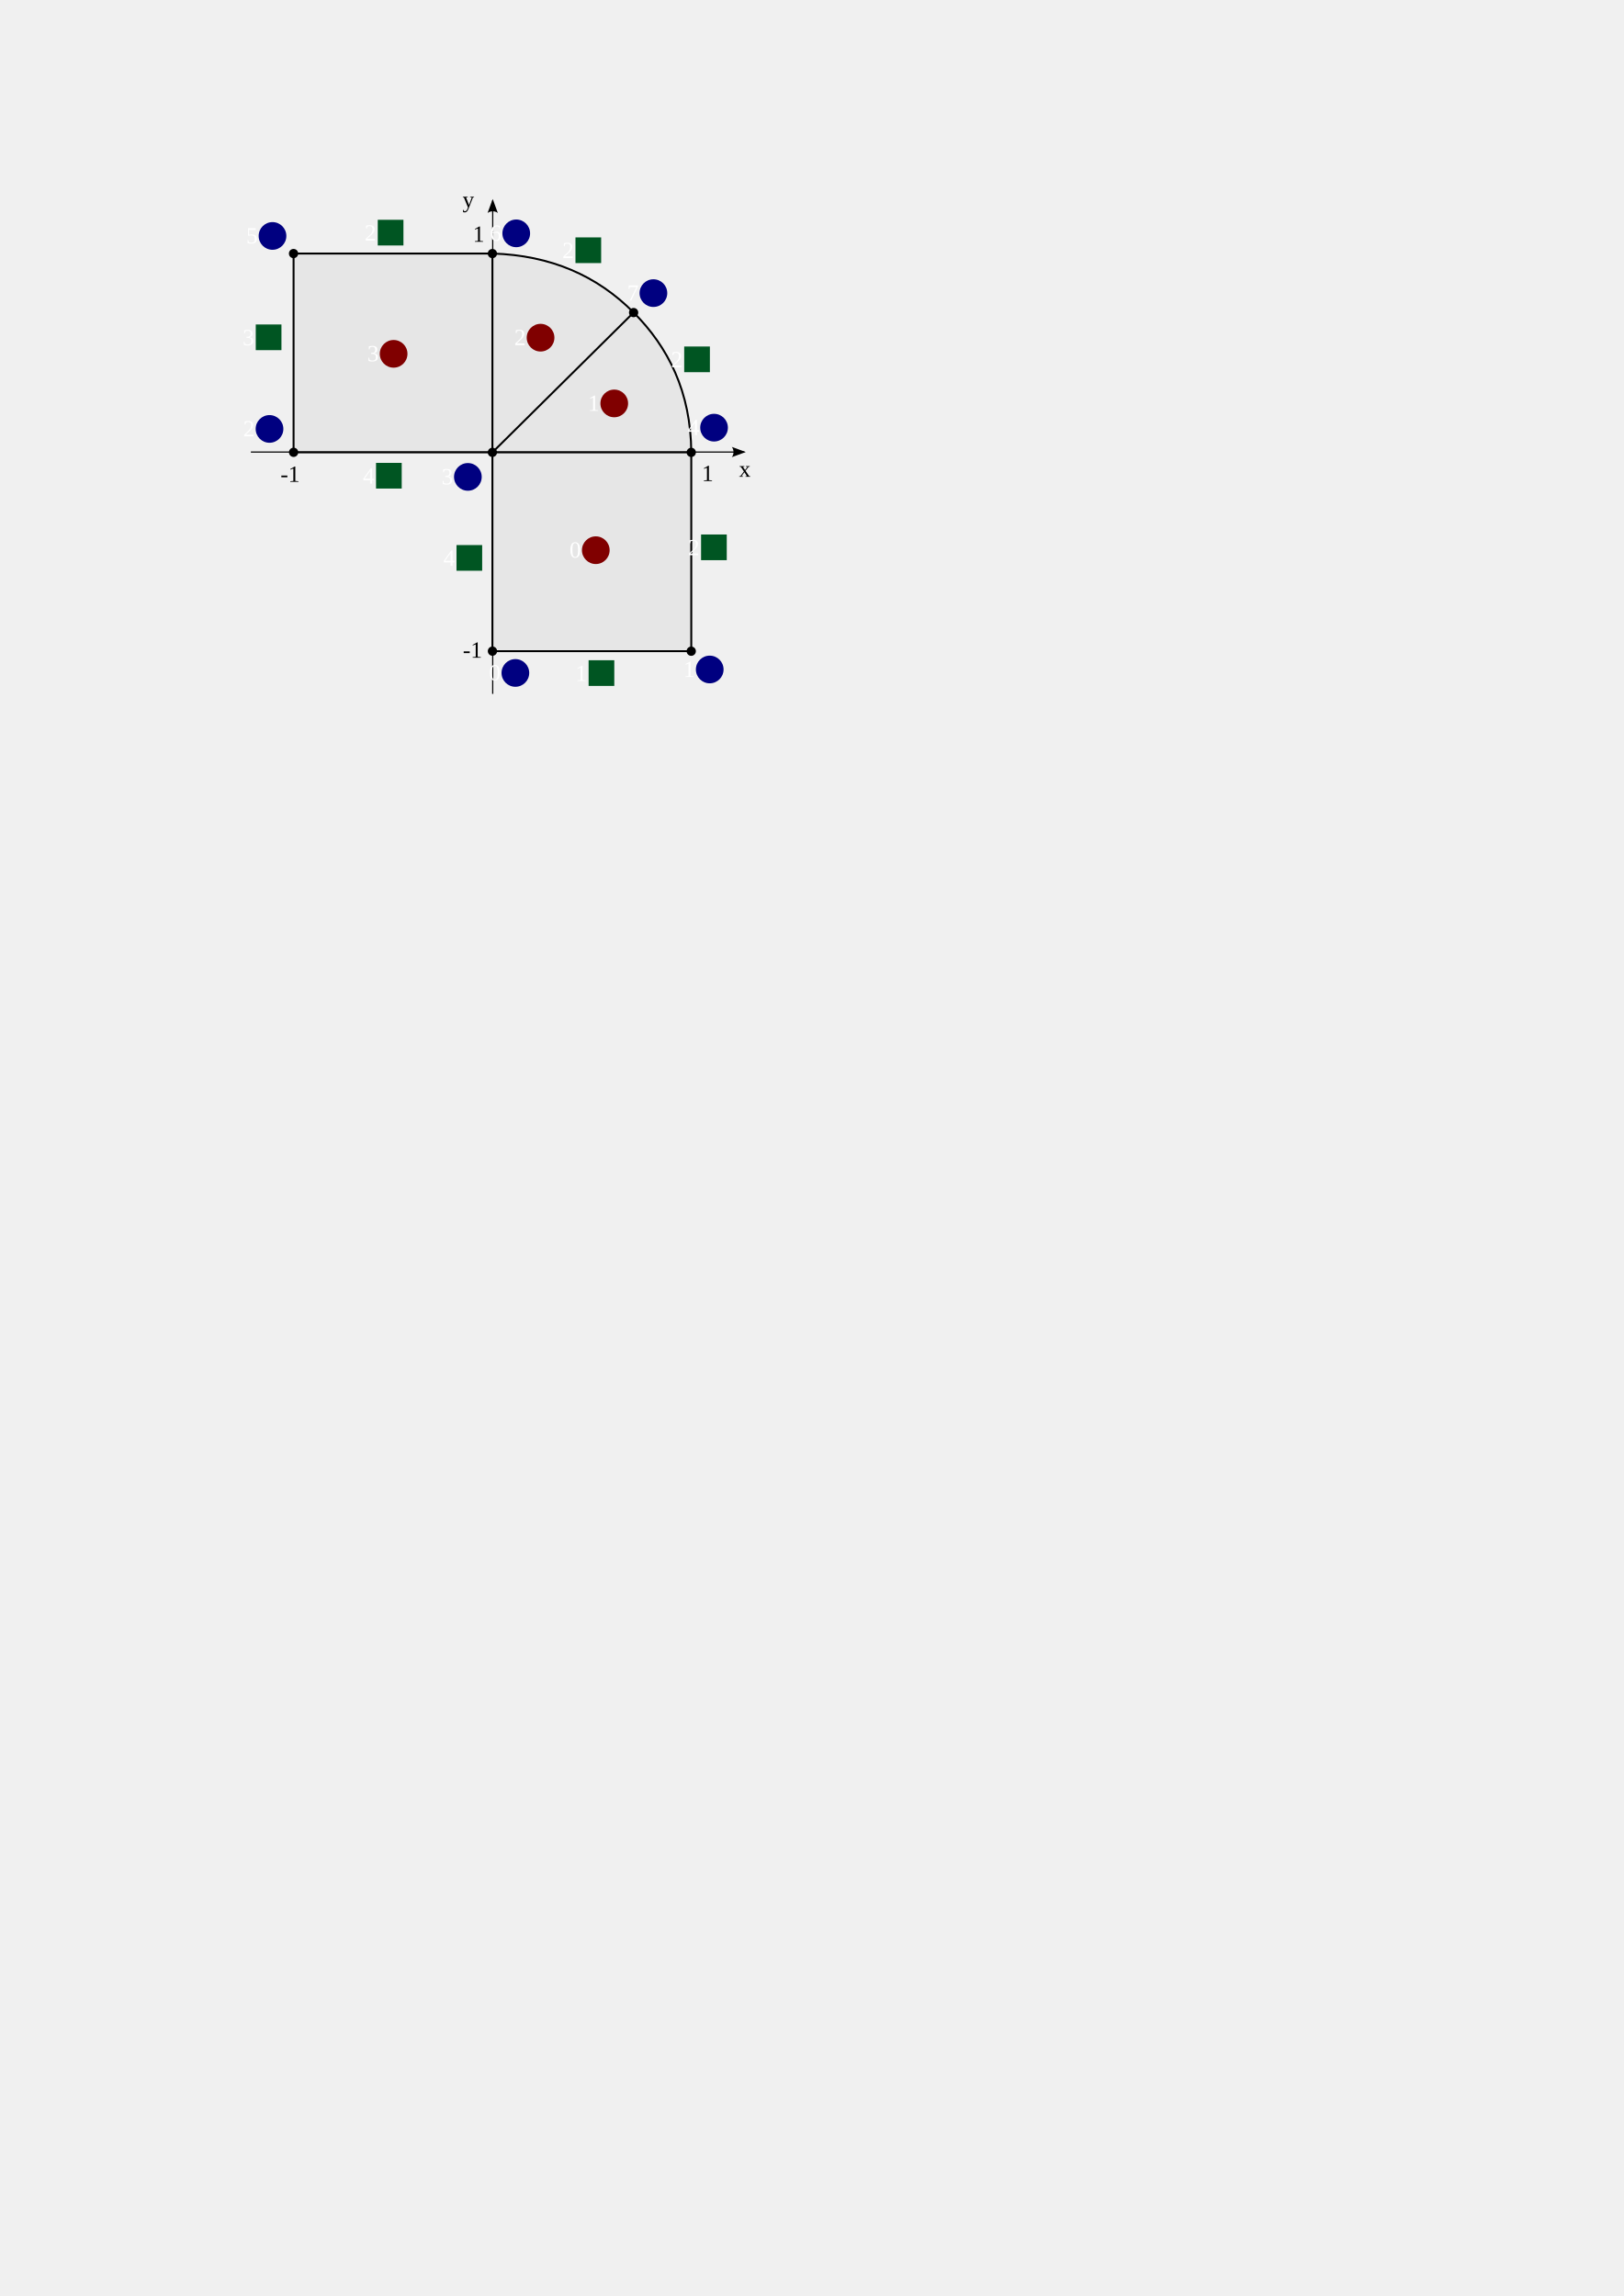
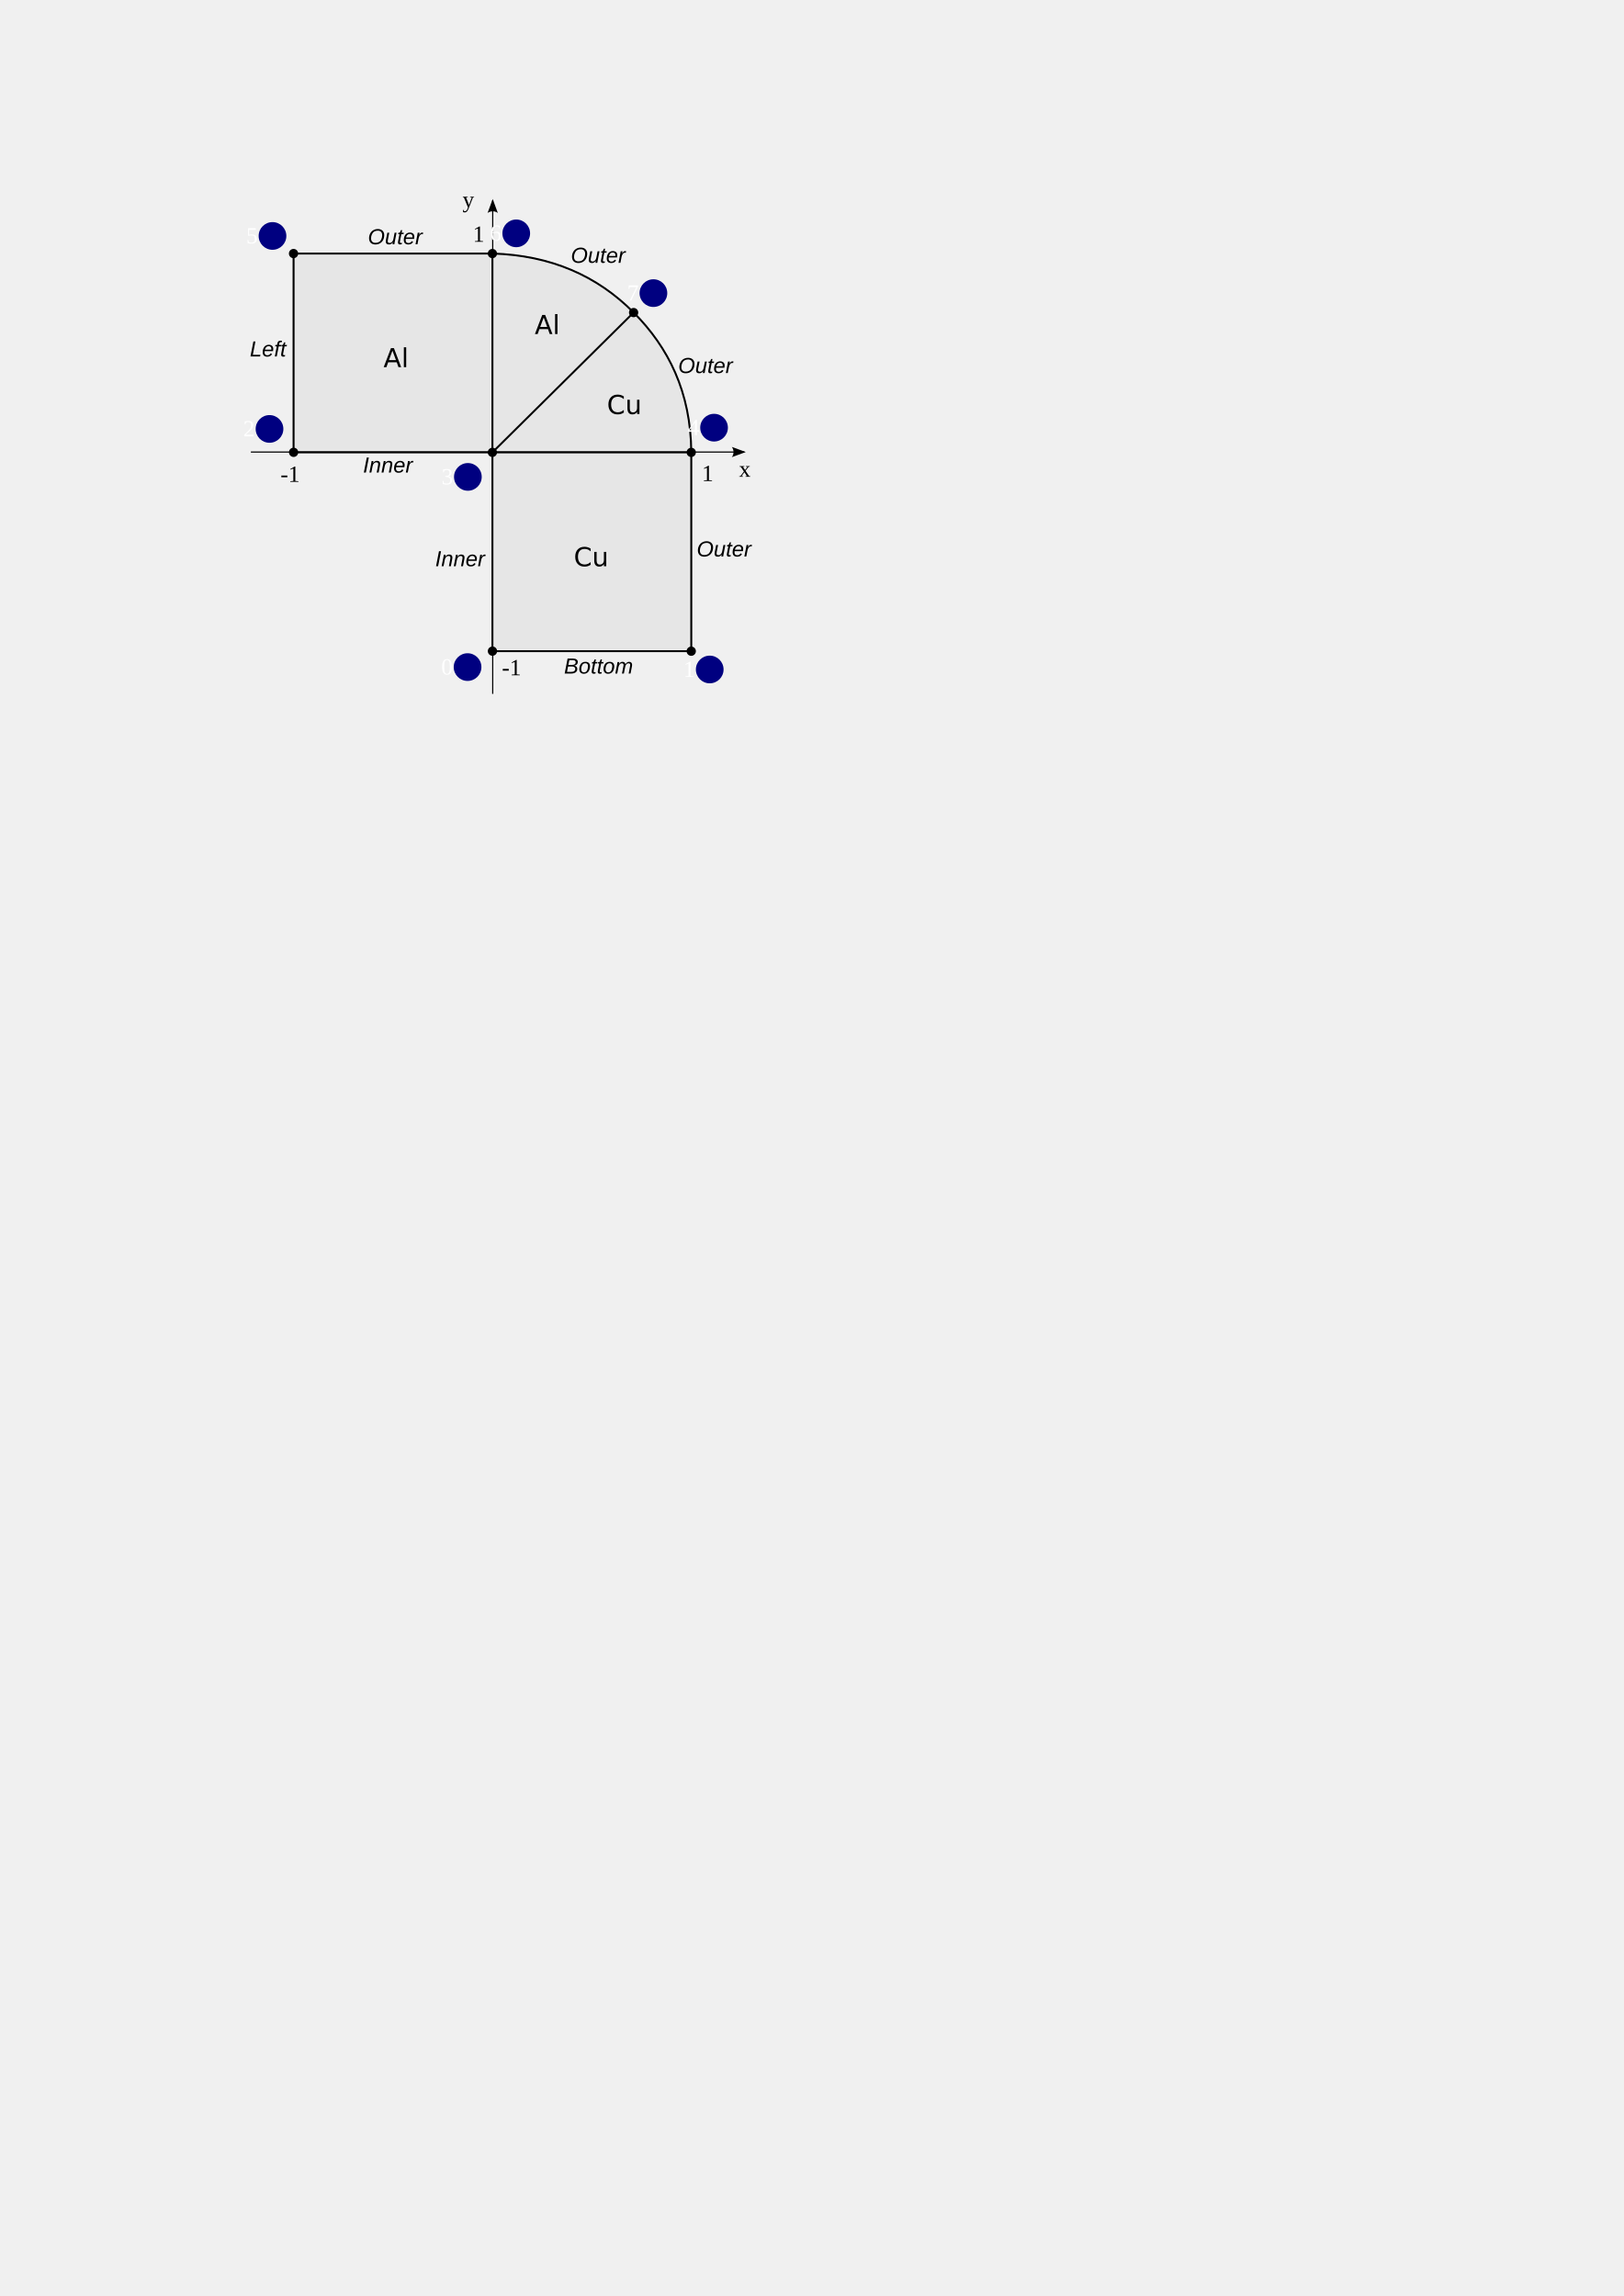
- <svg xmlns="http://www.w3.org/2000/svg" width="744.094" height="1052.362" id="svg2">
+ <svg xmlns="http://www.w3.org/2000/svg" width="744.094" height="1052.362" id="svg2" version="1.1">
  <defs id="defs4">
    <marker orient="auto" refY="0.0" refX="0.0" id="Arrow2Lend" style="overflow:visible;">
      <path id="path3298" style="font-size:12.0;fill-rule:evenodd;stroke-width:0.625;stroke-linejoin:round;" d="M 8.719,4.034 L -2.207,0.016 L 8.719,-4.002 C 6.973,-1.63 6.983,1.616 8.719,4.034 z " transform="scale(1.1) rotate(180) translate(1,0)" />
    </marker>
  </defs>
  <g id="layer1">
    <path style="fill:none;fill-opacity:0.75;fill-rule:evenodd;stroke:#000000;stroke-width:0.532;stroke-linecap:butt;stroke-linejoin:miter;marker-mid:none;marker-end:url(#Arrow2Lend);stroke-miterlimit:4;stroke-dasharray:none;stroke-opacity:1" d="M 225.801,318.028 L 225.801,91.925" id="path3270" />
    <g id="g3257" transform="matrix(0.88668,0,0,0.88668,10.46473,10.02837)">
      <path id="path2280" d="M 139.927,119.743 L 242.702,119.743 C 272.959,120.677 296.83,131.238 315.727,150.266 C 333.531,168.195 345.256,191.187 345.476,222.518 L 345.476,325.293 L 242.702,325.293 L 242.702,222.518 L 139.927,222.518 L 139.927,119.743 z " style="fill:#e6e6e6;fill-opacity:1;fill-rule:evenodd;stroke:#000000;stroke-width:1px;stroke-linecap:butt;stroke-linejoin:miter;stroke-opacity:1" />
-       <path transform="matrix(0.2454182,0,0,0.2454182,132.7485,112.17)" d="M 37.317 30.923 A 8.133 8.133 0 1 1  21.051,30.923 A 8.133 8.133 0 1 1  37.317 30.923 z" id="path2246" style="opacity:1;fill:#000000;fill-opacity:1;stroke:#000000;stroke-width:3.26;stroke-linecap:butt;stroke-miterlimit:4;stroke-dasharray:none;stroke-dashoffset:2.5" />
-       <path style="opacity:1;fill:#000000;fill-opacity:1;stroke:#000000;stroke-width:3.26;stroke-linecap:butt;stroke-miterlimit:4;stroke-dasharray:none;stroke-dashoffset:2.5" id="path2266" d="M 37.317 30.923 A 8.133 8.133 0 1 1  21.051,30.923 A 8.133 8.133 0 1 1  37.317 30.923 z" transform="matrix(0.2454182,0,0,0.2454182,308.5122,142.6778)" />
-       <path transform="matrix(0.2454182,0,0,0.2454182,338.2985,317.7199)" d="M 37.317 30.923 A 8.133 8.133 0 1 1  21.051,30.923 A 8.133 8.133 0 1 1  37.317 30.923 z" id="path2268" style="opacity:1;fill:#000000;fill-opacity:1;stroke:#000000;stroke-width:3.26;stroke-linecap:butt;stroke-miterlimit:4;stroke-dasharray:none;stroke-dashoffset:2.5" />
-       <path style="opacity:1;fill:#000000;fill-opacity:1;stroke:#000000;stroke-width:3.26;stroke-linecap:butt;stroke-miterlimit:4;stroke-dasharray:none;stroke-dashoffset:2.5" id="path2270" d="M 37.317 30.923 A 8.133 8.133 0 1 1  21.051,30.923 A 8.133 8.133 0 1 1  37.317 30.923 z" transform="matrix(0.2454182,0,0,0.2454182,235.555,317.6885)" />
-       <path transform="matrix(0.2454182,0,0,0.2454182,338.2985,214.945)" d="M 37.317 30.923 A 8.133 8.133 0 1 1  21.051,30.923 A 8.133 8.133 0 1 1  37.317 30.923 z" id="path2272" style="opacity:1;fill:#000000;fill-opacity:1;stroke:#000000;stroke-width:3.26;stroke-linecap:butt;stroke-miterlimit:4;stroke-dasharray:none;stroke-dashoffset:2.5" />
-       <path style="opacity:1;fill:#000000;fill-opacity:1;stroke:#000000;stroke-width:3.26;stroke-linecap:butt;stroke-miterlimit:4;stroke-dasharray:none;stroke-dashoffset:2.5" id="path2274" d="M 37.317 30.923 A 8.133 8.133 0 1 1  21.051,30.923 A 8.133 8.133 0 1 1  37.317 30.923 z" transform="matrix(0.2454182,0,0,0.2454182,235.5235,214.945)" />
-       <path transform="matrix(0.2454182,0,0,0.2454182,235.5235,112.17)" d="M 37.317 30.923 A 8.133 8.133 0 1 1  21.051,30.923 A 8.133 8.133 0 1 1  37.317 30.923 z" id="path2276" style="opacity:1;fill:#000000;fill-opacity:1;stroke:#000000;stroke-width:3.26;stroke-linecap:butt;stroke-miterlimit:4;stroke-dasharray:none;stroke-dashoffset:2.5" />
-       <path style="opacity:1;fill:#000000;fill-opacity:1;stroke:#000000;stroke-width:3.26;stroke-linecap:butt;stroke-miterlimit:4;stroke-dasharray:none;stroke-dashoffset:2.5" id="path2278" d="M 37.317 30.923 A 8.133 8.133 0 1 1  21.051,30.923 A 8.133 8.133 0 1 1  37.317 30.923 z" transform="matrix(0.2454182,0,0,0.2454182,132.78,214.9135)" />
+       <path transform="matrix(0.2454182,0,0,0.2454182,132.7485,112.17)" d="m 37.317,30.923 c 0,4.492 -3.641,8.133 -8.133,8.133 -4.492,0 -8.133,-3.641 -8.133,-8.133 0,-4.492 3.641,-8.133 8.133,-8.133 4.492,0 8.133,3.641 8.133,8.133 z" id="path2246" style="opacity:1;fill:#000000;fill-opacity:1;stroke:#000000;stroke-width:3.26;stroke-linecap:butt;stroke-miterlimit:4;stroke-dasharray:none;stroke-dashoffset:2.5" />
+       <path style="opacity:1;fill:#000000;fill-opacity:1;stroke:#000000;stroke-width:3.26;stroke-linecap:butt;stroke-miterlimit:4;stroke-dasharray:none;stroke-dashoffset:2.5" id="path2266" d="m 37.317,30.923 c 0,4.492 -3.641,8.133 -8.133,8.133 -4.492,0 -8.133,-3.641 -8.133,-8.133 0,-4.492 3.641,-8.133 8.133,-8.133 4.492,0 8.133,3.641 8.133,8.133 z" transform="matrix(0.2454182,0,0,0.2454182,308.5122,142.6778)" />
+       <path transform="matrix(0.2454182,0,0,0.2454182,338.2985,317.7199)" d="m 37.317,30.923 c 0,4.492 -3.641,8.133 -8.133,8.133 -4.492,0 -8.133,-3.641 -8.133,-8.133 0,-4.492 3.641,-8.133 8.133,-8.133 4.492,0 8.133,3.641 8.133,8.133 z" id="path2268" style="opacity:1;fill:#000000;fill-opacity:1;stroke:#000000;stroke-width:3.26;stroke-linecap:butt;stroke-miterlimit:4;stroke-dasharray:none;stroke-dashoffset:2.5" />
+       <path style="opacity:1;fill:#000000;fill-opacity:1;stroke:#000000;stroke-width:3.26;stroke-linecap:butt;stroke-miterlimit:4;stroke-dasharray:none;stroke-dashoffset:2.5" id="path2270" d="m 37.317,30.923 c 0,4.492 -3.641,8.133 -8.133,8.133 -4.492,0 -8.133,-3.641 -8.133,-8.133 0,-4.492 3.641,-8.133 8.133,-8.133 4.492,0 8.133,3.641 8.133,8.133 z" transform="matrix(0.2454182,0,0,0.2454182,235.555,317.6885)" />
+       <path transform="matrix(0.2454182,0,0,0.2454182,338.2985,214.945)" d="m 37.317,30.923 c 0,4.492 -3.641,8.133 -8.133,8.133 -4.492,0 -8.133,-3.641 -8.133,-8.133 0,-4.492 3.641,-8.133 8.133,-8.133 4.492,0 8.133,3.641 8.133,8.133 z" id="path2272" style="opacity:1;fill:#000000;fill-opacity:1;stroke:#000000;stroke-width:3.26;stroke-linecap:butt;stroke-miterlimit:4;stroke-dasharray:none;stroke-dashoffset:2.5" />
+       <path style="opacity:1;fill:#000000;fill-opacity:1;stroke:#000000;stroke-width:3.26;stroke-linecap:butt;stroke-miterlimit:4;stroke-dasharray:none;stroke-dashoffset:2.5" id="path2274" d="m 37.317,30.923 c 0,4.492 -3.641,8.133 -8.133,8.133 -4.492,0 -8.133,-3.641 -8.133,-8.133 0,-4.492 3.641,-8.133 8.133,-8.133 4.492,0 8.133,3.641 8.133,8.133 z" transform="matrix(0.2454182,0,0,0.2454182,235.5235,214.945)" />
+       <path transform="matrix(0.2454182,0,0,0.2454182,235.5235,112.17)" d="m 37.317,30.923 c 0,4.492 -3.641,8.133 -8.133,8.133 -4.492,0 -8.133,-3.641 -8.133,-8.133 0,-4.492 3.641,-8.133 8.133,-8.133 4.492,0 8.133,3.641 8.133,8.133 z" id="path2276" style="opacity:1;fill:#000000;fill-opacity:1;stroke:#000000;stroke-width:3.26;stroke-linecap:butt;stroke-miterlimit:4;stroke-dasharray:none;stroke-dashoffset:2.5" />
+       <path style="opacity:1;fill:#000000;fill-opacity:1;stroke:#000000;stroke-width:3.26;stroke-linecap:butt;stroke-miterlimit:4;stroke-dasharray:none;stroke-dashoffset:2.5" id="path2278" d="m 37.317,30.923 c 0,4.492 -3.641,8.133 -8.133,8.133 -4.492,0 -8.133,-3.641 -8.133,-8.133 0,-4.492 3.641,-8.133 8.133,-8.133 4.492,0 8.133,3.641 8.133,8.133 z" transform="matrix(0.2454182,0,0,0.2454182,132.78,214.9135)" />
      <path id="path3253" d="M 345.476,222.518 L 242.702,222.518 L 315.677,150.232" style="fill:none;fill-opacity:0.75;fill-rule:evenodd;stroke:#000000;stroke-width:1px;stroke-linecap:butt;stroke-linejoin:miter;stroke-opacity:1" />
      <path id="path3255" d="M 242.702,222.518 L 242.702,119.743" style="fill:none;fill-opacity:0.75;fill-rule:evenodd;stroke:#000000;stroke-width:1px;stroke-linecap:butt;stroke-linejoin:miter;stroke-opacity:1" />
    </g>
    <path style="fill:none;fill-opacity:0.75;fill-rule:evenodd;stroke:#000000;stroke-width:0.532;stroke-linecap:butt;stroke-linejoin:miter;marker-end:url(#Arrow2Lend);stroke-miterlimit:4;stroke-dasharray:none;stroke-opacity:1" d="M 114.966,207.193 L 341.069,207.193" id="path3272" />
    <text xml:space="preserve" style="font-size:10.64px;font-family:Times New Roman" x="338.649" y="218.54" id="text3472">
      <tspan id="tspan3474" x="338.649" y="218.54">x</tspan>
    </text>
    <text xml:space="preserve" style="font-size:10.64px;font-family:Times New Roman" x="211.977" y="95.051" id="text3476">
      <tspan id="tspan3478" x="211.977" y="95.051">y</tspan>
    </text>
    <text xml:space="preserve" style="font-size:10.64px;font-family:Times New Roman" x="321.62" y="220.493" id="text3480">
      <tspan id="tspan3482" x="321.62" y="220.493">1</tspan>
    </text>
    <text xml:space="preserve" style="font-size:10.64px;font-family:Times New Roman" x="216.69" y="110.825" id="text3484">
      <tspan id="tspan3486" x="216.69" y="110.825">1</tspan>
    </text>
    <text xml:space="preserve" style="font-size:10.64px;font-family:Times New Roman" x="128.537" y="220.861" id="text3488">
      <tspan id="tspan3490" x="128.537" y="220.861">-1</tspan>
    </text>
-     <text xml:space="preserve" style="font-size:10.64px;font-family:Times New Roman" x="212.111" y="301.461" id="text3492">
-       <tspan id="tspan3494" x="212.111" y="301.461">-1</tspan>
+     <text xml:space="preserve" style="font-size:10.64px;font-family:Times New Roman" x="229.998" y="309.51" id="text3492">
+       <tspan id="tspan3494" x="229.998" y="309.51">-1</tspan>
    </text>
-     <g id="g3171" transform="matrix(0.88668,0,0,0.88668,177.5004,157.6195)">
-       <path d="M 73.336 170.096 A 7.155 7.155 0 1 1  59.026,170.096 A 7.155 7.155 0 1 1  73.336 170.096 z" id="path2193" style="opacity:1;fill:#000080;fill-opacity:1;stroke:none;stroke-width:0.6;stroke-linecap:butt;stroke-miterlimit:4;stroke-dasharray:none;stroke-dashoffset:2.5" />
-       <text id="text3167" y="173.947" x="66.076" style="font-size:12px;font-style:normal;font-weight:normal;text-align:center;text-anchor:middle;fill:#ffffff;fill-opacity:1;stroke:none;stroke-width:1px;stroke-linecap:butt;stroke-linejoin:miter;stroke-opacity:1;font-family:Times New Roman" xml:space="preserve">
+     <g id="g3171" transform="matrix(0.88668,0,0,0.88668,155.589,154.9365)">
+       <path d="m 73.336,170.096 c 0,3.951 -3.203,7.155 -7.155,7.155 -3.951,0 -7.155,-3.203 -7.155,-7.155 0,-3.951 3.203,-7.155 7.155,-7.155 3.951,0 7.155,3.203 7.155,7.155 z" id="path2193" style="fill:#000080;fill-opacity:1;stroke:none" />
+       <text id="text3167" y="173.947" x="66.076" style="font-size:12px;font-style:normal;font-weight:normal;text-align:center;text-anchor:middle;fill:#ffffff;fill-opacity:1;stroke:none;font-family:Times New Roman" xml:space="preserve">
        <tspan y="173.947" x="66.076" id="tspan3169">0</tspan>
      </text>
    </g>
    <g transform="matrix(0.88668,0,0,0.88668,266.5649,156.0335)" id="g3176">
-       <path style="opacity:1;fill:#000080;fill-opacity:1;stroke:none;stroke-width:0.6;stroke-linecap:butt;stroke-miterlimit:4;stroke-dasharray:none;stroke-dashoffset:2.5" id="path3178" d="M 73.336 170.096 A 7.155 7.155 0 1 1  59.026,170.096 A 7.155 7.155 0 1 1  73.336 170.096 z" />
+       <path style="opacity:1;fill:#000080;fill-opacity:1;stroke:none;stroke-width:0.6;stroke-linecap:butt;stroke-miterlimit:4;stroke-dasharray:none;stroke-dashoffset:2.5" id="path3178" d="m 73.336,170.096 c 0,3.951 -3.203,7.155 -7.155,7.155 -3.951,0 -7.155,-3.203 -7.155,-7.155 0,-3.951 3.203,-7.155 7.155,-7.155 3.951,0 7.155,3.203 7.155,7.155 z" />
      <text xml:space="preserve" style="font-size:12px;font-style:normal;font-weight:normal;text-align:center;text-anchor:middle;fill:#ffffff;fill-opacity:1;stroke:none;stroke-width:1px;stroke-linecap:butt;stroke-linejoin:miter;stroke-opacity:1;font-family:Times New Roman" x="66.076" y="173.947" id="text3180">
        <tspan id="tspan3182" x="66.076" y="173.947">1</tspan>
      </text>
    </g>
    <g transform="matrix(0.88668,0,0,0.88668,240.7575,-16.47261)" id="g3184">
-       <path style="opacity:1;fill:#000080;fill-opacity:1;stroke:none;stroke-width:0.6;stroke-linecap:butt;stroke-miterlimit:4;stroke-dasharray:none;stroke-dashoffset:2.5" id="path3186" d="M 73.336 170.096 A 7.155 7.155 0 1 1  59.026,170.096 A 7.155 7.155 0 1 1  73.336 170.096 z" />
+       <path style="opacity:1;fill:#000080;fill-opacity:1;stroke:none;stroke-width:0.6;stroke-linecap:butt;stroke-miterlimit:4;stroke-dasharray:none;stroke-dashoffset:2.5" id="path3186" d="m 73.336,170.096 c 0,3.951 -3.203,7.155 -7.155,7.155 -3.951,0 -7.155,-3.203 -7.155,-7.155 0,-3.951 3.203,-7.155 7.155,-7.155 3.951,0 7.155,3.203 7.155,7.155 z" />
      <text xml:space="preserve" style="font-size:12px;font-style:normal;font-weight:normal;text-align:center;text-anchor:middle;fill:#ffffff;fill-opacity:1;stroke:none;stroke-width:1px;stroke-linecap:butt;stroke-linejoin:miter;stroke-opacity:1;font-family:Times New Roman" x="66.076" y="173.947" id="text3188">
        <tspan id="tspan3190" x="66.076" y="173.947">7</tspan>
      </text>
    </g>
    <g id="g3192" transform="matrix(0.88668,0,0,0.88668,177.8969,-43.866)">
-       <path d="M 73.336 170.096 A 7.155 7.155 0 1 1  59.026,170.096 A 7.155 7.155 0 1 1  73.336 170.096 z" id="path3194" style="opacity:1;fill:#000080;fill-opacity:1;stroke:none;stroke-width:0.6;stroke-linecap:butt;stroke-miterlimit:4;stroke-dasharray:none;stroke-dashoffset:2.5" />
+       <path d="m 73.336,170.096 c 0,3.951 -3.203,7.155 -7.155,7.155 -3.951,0 -7.155,-3.203 -7.155,-7.155 0,-3.951 3.203,-7.155 7.155,-7.155 3.951,0 7.155,3.203 7.155,7.155 z" id="path3194" style="opacity:1;fill:#000080;fill-opacity:1;stroke:none;stroke-width:0.6;stroke-linecap:butt;stroke-miterlimit:4;stroke-dasharray:none;stroke-dashoffset:2.5" />
      <text id="text3196" y="173.947" x="66.076" style="font-size:12px;font-style:normal;font-weight:normal;text-align:center;text-anchor:middle;fill:#ffffff;fill-opacity:1;stroke:none;stroke-width:1px;stroke-linecap:butt;stroke-linejoin:miter;stroke-opacity:1;font-family:Times New Roman" xml:space="preserve">
        <tspan y="173.947" x="66.076" id="tspan3198">6</tspan>
      </text>
    </g>
    <g transform="matrix(0.88668,0,0,0.88668,66.19694,-42.67651)" id="g3200">
-       <path style="opacity:1;fill:#000080;fill-opacity:1;stroke:none;stroke-width:0.6;stroke-linecap:butt;stroke-miterlimit:4;stroke-dasharray:none;stroke-dashoffset:2.5" id="path3202" d="M 73.336 170.096 A 7.155 7.155 0 1 1  59.026,170.096 A 7.155 7.155 0 1 1  73.336 170.096 z" />
+       <path style="opacity:1;fill:#000080;fill-opacity:1;stroke:none;stroke-width:0.6;stroke-linecap:butt;stroke-miterlimit:4;stroke-dasharray:none;stroke-dashoffset:2.5" id="path3202" d="m 73.336,170.096 c 0,3.951 -3.203,7.155 -7.155,7.155 -3.951,0 -7.155,-3.203 -7.155,-7.155 0,-3.951 3.203,-7.155 7.155,-7.155 3.951,0 7.155,3.203 7.155,7.155 z" />
      <text xml:space="preserve" style="font-size:12px;font-style:normal;font-weight:normal;text-align:center;text-anchor:middle;fill:#ffffff;fill-opacity:1;stroke:none;stroke-width:1px;stroke-linecap:butt;stroke-linejoin:miter;stroke-opacity:1;font-family:Times New Roman" x="66.076" y="173.947" id="text3204">
        <tspan id="tspan3206" x="66.076" y="173.947">5</tspan>
      </text>
    </g>
    <g id="g3208" transform="matrix(0.88668,0,0,0.88668,155.7299,67.76199)">
-       <path d="M 73.336 170.096 A 7.155 7.155 0 1 1  59.026,170.096 A 7.155 7.155 0 1 1  73.336 170.096 z" id="path3210" style="opacity:1;fill:#000080;fill-opacity:1;stroke:none;stroke-width:0.6;stroke-linecap:butt;stroke-miterlimit:4;stroke-dasharray:none;stroke-dashoffset:2.5" />
+       <path d="m 73.336,170.096 c 0,3.951 -3.203,7.155 -7.155,7.155 -3.951,0 -7.155,-3.203 -7.155,-7.155 0,-3.951 3.203,-7.155 7.155,-7.155 3.951,0 7.155,3.203 7.155,7.155 z" id="path3210" style="opacity:1;fill:#000080;fill-opacity:1;stroke:none;stroke-width:0.6;stroke-linecap:butt;stroke-miterlimit:4;stroke-dasharray:none;stroke-dashoffset:2.5" />
      <text id="text3212" y="173.947" x="66.076" style="font-size:12px;font-style:normal;font-weight:normal;text-align:center;text-anchor:middle;fill:#ffffff;fill-opacity:1;stroke:none;stroke-width:1px;stroke-linecap:butt;stroke-linejoin:miter;stroke-opacity:1;font-family:Times New Roman" xml:space="preserve">
        <tspan y="173.947" x="66.076" id="tspan3214">3</tspan>
      </text>
    </g>
    <g transform="matrix(0.88668,0,0,0.88668,64.82677,45.77567)" id="g3216">
-       <path style="opacity:1;fill:#000080;fill-opacity:1;stroke:none;stroke-width:0.6;stroke-linecap:butt;stroke-miterlimit:4;stroke-dasharray:none;stroke-dashoffset:2.5" id="path3218" d="M 73.336 170.096 A 7.155 7.155 0 1 1  59.026,170.096 A 7.155 7.155 0 1 1  73.336 170.096 z" />
+       <path style="opacity:1;fill:#000080;fill-opacity:1;stroke:none;stroke-width:0.6;stroke-linecap:butt;stroke-miterlimit:4;stroke-dasharray:none;stroke-dashoffset:2.5" id="path3218" d="m 73.336,170.096 c 0,3.951 -3.203,7.155 -7.155,7.155 -3.951,0 -7.155,-3.203 -7.155,-7.155 0,-3.951 3.203,-7.155 7.155,-7.155 3.951,0 7.155,3.203 7.155,7.155 z" />
      <text xml:space="preserve" style="font-size:12px;font-style:normal;font-weight:normal;text-align:center;text-anchor:middle;fill:#ffffff;fill-opacity:1;stroke:none;stroke-width:1px;stroke-linecap:butt;stroke-linejoin:miter;stroke-opacity:1;font-family:Times New Roman" x="66.076" y="173.947" id="text3220">
        <tspan id="tspan3222" x="66.076" y="173.947">2</tspan>
      </text>
    </g>
    <g id="g3224" transform="matrix(0.88668,0,0,0.88668,268.5473,45.19849)">
-       <path d="M 73.336 170.096 A 7.155 7.155 0 1 1  59.026,170.096 A 7.155 7.155 0 1 1  73.336 170.096 z" id="path3226" style="opacity:1;fill:#000080;fill-opacity:1;stroke:none;stroke-width:0.6;stroke-linecap:butt;stroke-miterlimit:4;stroke-dasharray:none;stroke-dashoffset:2.5" />
+       <path d="m 73.336,170.096 c 0,3.951 -3.203,7.155 -7.155,7.155 -3.951,0 -7.155,-3.203 -7.155,-7.155 0,-3.951 3.203,-7.155 7.155,-7.155 3.951,0 7.155,3.203 7.155,7.155 z" id="path3226" style="opacity:1;fill:#000080;fill-opacity:1;stroke:none;stroke-width:0.6;stroke-linecap:butt;stroke-miterlimit:4;stroke-dasharray:none;stroke-dashoffset:2.5" />
      <text id="text3228" y="173.947" x="66.076" style="font-size:12px;font-style:normal;font-weight:normal;text-align:center;text-anchor:middle;fill:#ffffff;fill-opacity:1;stroke:none;stroke-width:1px;stroke-linecap:butt;stroke-linejoin:miter;stroke-opacity:1;font-family:Times New Roman" xml:space="preserve">
        <tspan y="173.947" x="66.076" id="tspan3230">4</tspan>
      </text>
    </g>
-     <g id="g3277" transform="matrix(0.88668,0,0,0.88668,137.4977,17.9591)">
-       <rect y="261.5" x="80.863" height="13.275" width="13.275" id="rect3271" style="opacity:1;fill:#005522;fill-opacity:1;stroke:none;stroke-width:0.6;stroke-linecap:butt;stroke-miterlimit:4;stroke-dasharray:none;stroke-dashoffset:2.5" />
-       <text id="text3273" y="272.222" x="87.566" style="font-size:12px;font-style:normal;font-weight:normal;text-align:center;text-anchor:middle;fill:#ffffff;fill-opacity:1;stroke:none;stroke-width:1px;stroke-linecap:butt;stroke-linejoin:miter;stroke-opacity:1;font-family:Times New Roman" xml:space="preserve">
-         <tspan y="272.222" x="87.566" id="tspan3275">4</tspan>
-       </text>
-     </g>
-     <g id="g3282" transform="matrix(0.88668,0,0,0.88668,100.6235,-19.70807)">
-       <rect style="opacity:1;fill:#005522;fill-opacity:1;stroke:none;stroke-width:0.6;stroke-linecap:butt;stroke-miterlimit:4;stroke-dasharray:none;stroke-dashoffset:2.5" id="rect3284" width="13.275" height="13.275" x="80.863" y="261.5" />
-       <text xml:space="preserve" style="font-size:12px;font-style:normal;font-weight:normal;text-align:center;text-anchor:middle;fill:#ffffff;fill-opacity:1;stroke:none;stroke-width:1px;stroke-linecap:butt;stroke-linejoin:miter;stroke-opacity:1;font-family:Times New Roman" x="87.566" y="272.222" id="text3286">
-         <tspan id="tspan3288" x="87.566" y="272.222">4</tspan>
-       </text>
-     </g>
-     <g id="g3290" transform="matrix(0.88668,0,0,0.88668,45.51052,-83.1475)">
-       <rect y="261.5" x="80.863" height="13.275" width="13.275" id="rect3292" style="opacity:1;fill:#005522;fill-opacity:1;stroke:none;stroke-width:0.6;stroke-linecap:butt;stroke-miterlimit:4;stroke-dasharray:none;stroke-dashoffset:2.5" />
-       <text id="text3294" y="272.222" x="87.566" style="font-size:12px;font-style:normal;font-weight:normal;text-align:center;text-anchor:middle;fill:#ffffff;fill-opacity:1;stroke:none;stroke-width:1px;stroke-linecap:butt;stroke-linejoin:miter;stroke-opacity:1;font-family:Times New Roman" xml:space="preserve">
-         <tspan y="272.222" x="87.566" id="tspan3296">3</tspan>
-       </text>
-     </g>
-     <g id="g3298" transform="matrix(0.88668,0,0,0.88668,101.4165,-131.1236)">
-       <rect style="opacity:1;fill:#005522;fill-opacity:1;stroke:none;stroke-width:0.6;stroke-linecap:butt;stroke-miterlimit:4;stroke-dasharray:none;stroke-dashoffset:2.5" id="rect3300" width="13.275" height="13.275" x="80.863" y="261.5" />
-       <text xml:space="preserve" style="font-size:12px;font-style:normal;font-weight:normal;text-align:center;text-anchor:middle;fill:#ffffff;fill-opacity:1;stroke:none;stroke-width:1px;stroke-linecap:butt;stroke-linejoin:miter;stroke-opacity:1;font-family:Times New Roman" x="87.566" y="272.222" id="text3302">
-         <tspan id="tspan3304" x="87.566" y="272.222">2</tspan>
-       </text>
-     </g>
-     <g id="g3306" transform="matrix(0.88668,0,0,0.88668,192.0199,-123.0573)">
-       <rect y="261.5" x="80.863" height="13.275" width="13.275" id="rect3308" style="opacity:1;fill:#005522;fill-opacity:1;stroke:none;stroke-width:0.6;stroke-linecap:butt;stroke-miterlimit:4;stroke-dasharray:none;stroke-dashoffset:2.5" />
-       <text id="text3310" y="272.222" x="87.566" style="font-size:12px;font-style:normal;font-weight:normal;text-align:center;text-anchor:middle;fill:#ffffff;fill-opacity:1;stroke:none;stroke-width:1px;stroke-linecap:butt;stroke-linejoin:miter;stroke-opacity:1;font-family:Times New Roman" xml:space="preserve">
-         <tspan y="272.222" x="87.566" id="tspan3312">2</tspan>
-       </text>
-     </g>
-     <g id="g3314" transform="matrix(0.88668,0,0,0.88668,241.8485,-73.0441)">
-       <rect style="opacity:1;fill:#005522;fill-opacity:1;stroke:none;stroke-width:0.6;stroke-linecap:butt;stroke-miterlimit:4;stroke-dasharray:none;stroke-dashoffset:2.5" id="rect3316" width="13.275" height="13.275" x="80.863" y="261.5" />
-       <text xml:space="preserve" style="font-size:12px;font-style:normal;font-weight:normal;text-align:center;text-anchor:middle;fill:#ffffff;fill-opacity:1;stroke:none;stroke-width:1px;stroke-linecap:butt;stroke-linejoin:miter;stroke-opacity:1;font-family:Times New Roman" x="87.566" y="272.222" id="text3318">
-         <tspan id="tspan3320" x="87.566" y="272.222">2</tspan>
-       </text>
-     </g>
-     <g id="g3322" transform="matrix(0.88668,0,0,0.88668,249.5821,13.11669)">
-       <rect y="261.5" x="80.863" height="13.275" width="13.275" id="rect3324" style="opacity:1;fill:#005522;fill-opacity:1;stroke:none;stroke-width:0.6;stroke-linecap:butt;stroke-miterlimit:4;stroke-dasharray:none;stroke-dashoffset:2.5" />
-       <text id="text3326" y="272.222" x="87.566" style="font-size:12px;font-style:normal;font-weight:normal;text-align:center;text-anchor:middle;fill:#ffffff;fill-opacity:1;stroke:none;stroke-width:1px;stroke-linecap:butt;stroke-linejoin:miter;stroke-opacity:1;font-family:Times New Roman" xml:space="preserve">
-         <tspan y="272.222" x="87.566" id="tspan3328">2</tspan>
-       </text>
-     </g>
-     <g id="g3330" transform="matrix(0.88668,0,0,0.88668,198.0393,70.75088)">
-       <rect style="opacity:1;fill:#005522;fill-opacity:1;stroke:none;stroke-width:0.6;stroke-linecap:butt;stroke-miterlimit:4;stroke-dasharray:none;stroke-dashoffset:2.5" id="rect3332" width="13.275" height="13.275" x="80.863" y="261.5" />
-       <text xml:space="preserve" style="font-size:12px;font-style:normal;font-weight:normal;text-align:center;text-anchor:middle;fill:#ffffff;fill-opacity:1;stroke:none;stroke-width:1px;stroke-linecap:butt;stroke-linejoin:miter;stroke-opacity:1;font-family:Times New Roman" x="87.566" y="272.222" id="text3334">
-         <tspan id="tspan3336" x="87.566" y="272.222">1</tspan>
-       </text>
-     </g>
-     <g id="g3349" transform="matrix(0.88668,0,0,0.88668,148.9741,-45.03979)">
-       <path transform="translate(73.73398,165.1112)" style="fill:#800000;fill-opacity:1;stroke:none;stroke-width:0.6;stroke-linecap:butt;stroke-miterlimit:4;stroke-dasharray:none;stroke-dashoffset:2.5" id="path3340" d="M 73.336 170.096 A 7.155 7.155 0 1 1  59.026,170.096 A 7.155 7.155 0 1 1  73.336 170.096 z" />
-       <text xml:space="preserve" style="font-size:12px;font-style:normal;font-weight:normal;text-align:center;text-anchor:middle;fill:#ffffff;fill-opacity:1;stroke:none;stroke-width:1px;stroke-linecap:butt;stroke-linejoin:miter;stroke-opacity:1;font-family:Times New Roman" x="139.81" y="339.058" id="text3342">
-         <tspan id="tspan3344" x="139.81" y="339.058">0</tspan>
-       </text>
-     </g>
-     <g transform="matrix(0.88668,0,0,0.88668,56.32606,-135.0445)" id="g3354">
-       <path d="M 73.336 170.096 A 7.155 7.155 0 1 1  59.026,170.096 A 7.155 7.155 0 1 1  73.336 170.096 z" id="path3356" style="fill:#800000;fill-opacity:1;stroke:none;stroke-width:0.6;stroke-linecap:butt;stroke-miterlimit:4;stroke-dasharray:none;stroke-dashoffset:2.5" transform="translate(73.73398,165.1112)" />
-       <text id="text3358" y="339.058" x="139.81" style="font-size:12px;font-style:normal;font-weight:normal;text-align:center;text-anchor:middle;fill:#ffffff;fill-opacity:1;stroke:none;stroke-width:1px;stroke-linecap:butt;stroke-linejoin:miter;stroke-opacity:1;font-family:Times New Roman" xml:space="preserve">
-         <tspan y="339.058" x="139.81" id="tspan3360">3</tspan>
-       </text>
-     </g>
-     <g id="g3362" transform="matrix(0.88668,0,0,0.88668,123.6644,-142.4458)">
-       <path transform="translate(73.73398,165.1112)" style="fill:#800000;fill-opacity:1;stroke:none;stroke-width:0.6;stroke-linecap:butt;stroke-miterlimit:4;stroke-dasharray:none;stroke-dashoffset:2.5" id="path3364" d="M 73.336 170.096 A 7.155 7.155 0 1 1  59.026,170.096 A 7.155 7.155 0 1 1  73.336 170.096 z" />
-       <text xml:space="preserve" style="font-size:12px;font-style:normal;font-weight:normal;text-align:center;text-anchor:middle;fill:#ffffff;fill-opacity:1;stroke:none;stroke-width:1px;stroke-linecap:butt;stroke-linejoin:miter;stroke-opacity:1;font-family:Times New Roman" x="139.81" y="339.058" id="text3366">
-         <tspan id="tspan3368" x="139.81" y="339.058">2</tspan>
-       </text>
-     </g>
-     <g transform="matrix(0.88668,0,0,0.88668,157.4327,-112.312)" id="g3370">
-       <path d="M 73.336 170.096 A 7.155 7.155 0 1 1  59.026,170.096 A 7.155 7.155 0 1 1  73.336 170.096 z" id="path3372" style="fill:#800000;fill-opacity:1;stroke:none;stroke-width:0.6;stroke-linecap:butt;stroke-miterlimit:4;stroke-dasharray:none;stroke-dashoffset:2.5" transform="translate(73.73398,165.1112)" />
-       <text id="text3374" y="339.058" x="139.81" style="font-size:12px;font-style:normal;font-weight:normal;text-align:center;text-anchor:middle;fill:#ffffff;fill-opacity:1;stroke:none;stroke-width:1px;stroke-linecap:butt;stroke-linejoin:miter;stroke-opacity:1;font-family:Times New Roman" xml:space="preserve">
-         <tspan y="339.058" x="139.81" id="tspan3376">1</tspan>
-       </text>
-     </g>
+     <text xml:space="preserve" style="font-size:12px;font-style:normal;font-weight:normal;line-height:125%;letter-spacing:0px;word-spacing:0px;fill:#000000;fill-opacity:1;stroke:none;font-family:Bitstream Vera Sans" x="156.062" y="159.811" id="text3094">
+       <tspan id="tspan3096" x="156.062" y="159.811" />
+     </text>
+     <text xml:space="preserve" style="font-size:12px;font-style:normal;font-weight:normal;line-height:125%;letter-spacing:0px;word-spacing:0px;fill:#000000;fill-opacity:1;stroke:none;font-family:Bitstream Vera Sans" x="148.908" y="164.73" id="text3098">
+       <tspan id="tspan3100" x="148.908" y="164.73" />
+     </text>
+     <text xml:space="preserve" style="font-size:12px;font-style:normal;font-weight:normal;line-height:125%;letter-spacing:0px;word-spacing:0px;fill:#000000;fill-opacity:1;stroke:none;font-family:Bitstream Vera Sans" x="261.594" y="256.4" id="text3102">
+       <tspan id="tspan3104" x="261.594" y="256.4" />
+     </text>
+     <text xml:space="preserve" style="font-size:10px;font-style:normal;font-weight:bold;line-height:125%;letter-spacing:0px;word-spacing:0px;fill:#000000;fill-opacity:1;stroke:none;font-family:Arial Black;-inkscape-font-specification:'Arial Black, Bold';font-stretch:normal;font-variant:normal;text-anchor:start;text-align:start;writing-mode:lr" x="251.309" y="196.032" id="text3106">
+       <tspan id="tspan3108" x="251.309" y="196.032" />
+     </text>
+     <text xml:space="preserve" style="font-size:12px;font-style:normal;font-weight:normal;line-height:125%;letter-spacing:0px;word-spacing:0px;fill:#000000;fill-opacity:1;stroke:none;font-family:Bitstream Vera Sans" x="262.936" y="259.53" id="text3110">
+       <tspan id="tspan3112" x="262.936" y="259.53">Cu</tspan>
+     </text>
+     <text xml:space="preserve" style="font-size:12px;font-style:normal;font-weight:normal;line-height:125%;letter-spacing:0px;word-spacing:0px;fill:#000000;fill-opacity:1;stroke:none;font-family:Bitstream Vera Sans" x="278.14" y="189.772" id="text3114">
+       <tspan id="tspan3116" x="278.14" y="189.772">Cu</tspan>
+     </text>
+     <text xml:space="preserve" style="font-size:12px;font-style:normal;font-weight:normal;line-height:125%;letter-spacing:0px;word-spacing:0px;fill:#000000;fill-opacity:1;stroke:none;font-family:Bitstream Vera Sans" x="245.049" y="153.104" id="text3118">
+       <tspan id="tspan3120" x="245.049" y="153.104">Al</tspan>
+     </text>
+     <text xml:space="preserve" style="font-size:12px;font-style:normal;font-weight:normal;line-height:125%;letter-spacing:0px;word-spacing:0px;fill:#000000;fill-opacity:1;stroke:none;font-family:Bitstream Vera Sans" x="175.738" y="168.308" id="text3122">
+       <tspan id="tspan3124" x="175.738" y="168.308">Al</tspan>
+     </text>
+     <text xml:space="preserve" style="font-size:10px;font-style:italic;font-variant:normal;font-weight:normal;font-stretch:normal;text-align:start;line-height:125%;letter-spacing:0px;word-spacing:0px;writing-mode:lr-tb;text-anchor:start;fill:#000000;fill-opacity:1;stroke:none;font-family:Arial;-inkscape-font-specification:Arial Italic" x="258.464" y="308.719" id="text3126">
+       <tspan id="tspan3128" x="258.464" y="308.719">Bottom</tspan>
+     </text>
+     <text xml:space="preserve" style="font-size:10px;font-style:italic;font-variant:normal;font-weight:normal;font-stretch:normal;text-align:start;line-height:125%;letter-spacing:0px;word-spacing:0px;writing-mode:lr-tb;text-anchor:start;fill:#000000;fill-opacity:1;stroke:none;font-family:Arial;-inkscape-font-specification:Arial Italic" x="319.279" y="255.059" id="text3130">
+       <tspan id="tspan3132" x="319.279" y="255.059">Outer</tspan>
+     </text>
+     <text xml:space="preserve" style="font-size:10px;font-style:italic;font-variant:normal;font-weight:normal;font-stretch:normal;text-align:start;line-height:125%;letter-spacing:0px;word-spacing:0px;writing-mode:lr-tb;text-anchor:start;fill:#000000;fill-opacity:1;stroke:none;font-family:Arial;-inkscape-font-specification:Arial Italic" x="310.783" y="170.991" id="text3134">
+       <tspan id="tspan3136" x="310.783" y="170.991">Outer</tspan>
+     </text>
+     <text xml:space="preserve" style="font-size:10px;font-style:italic;font-variant:normal;font-weight:normal;font-stretch:normal;text-align:start;line-height:125%;letter-spacing:0px;word-spacing:0px;writing-mode:lr-tb;text-anchor:start;fill:#000000;fill-opacity:1;stroke:none;font-family:Arial;-inkscape-font-specification:Arial Italic" x="261.594" y="120.46" id="text3138">
+       <tspan id="tspan3140" x="261.594" y="120.46">Outer</tspan>
+     </text>
+     <text xml:space="preserve" style="font-size:10px;font-style:italic;font-variant:normal;font-weight:normal;font-stretch:normal;text-align:start;line-height:125%;letter-spacing:0px;word-spacing:0px;writing-mode:lr-tb;text-anchor:start;fill:#000000;fill-opacity:1;stroke:none;font-family:Arial;-inkscape-font-specification:Arial Italic" x="168.583" y="111.964" id="text3142">
+       <tspan id="tspan3144" x="168.583" y="111.964">Outer</tspan>
+     </text>
+     <text xml:space="preserve" style="font-size:10px;font-style:italic;font-variant:normal;font-weight:normal;font-stretch:normal;text-align:start;line-height:125%;letter-spacing:0px;word-spacing:0px;writing-mode:lr-tb;text-anchor:start;fill:#000000;fill-opacity:1;stroke:none;font-family:Arial;-inkscape-font-specification:Arial Italic" x="114.475" y="163.389" id="text3146">
+       <tspan id="tspan3148" x="114.475" y="163.389">Left</tspan>
+     </text>
+     <text xml:space="preserve" style="font-size:10px;font-style:italic;font-variant:normal;font-weight:normal;font-stretch:normal;text-align:start;line-height:125%;letter-spacing:0px;word-spacing:0px;writing-mode:lr-tb;text-anchor:start;fill:#000000;fill-opacity:1;stroke:none;font-family:Arial;-inkscape-font-specification:Arial Italic" x="166.347" y="216.602" id="text3150">
+       <tspan id="tspan3152" x="166.347" y="216.602">Inner</tspan>
+     </text>
+     <text xml:space="preserve" style="font-size:10px;font-style:italic;font-variant:normal;font-weight:normal;font-stretch:normal;text-align:start;line-height:125%;letter-spacing:0px;word-spacing:0px;writing-mode:lr-tb;text-anchor:start;fill:#000000;fill-opacity:1;stroke:none;font-family:Arial;-inkscape-font-specification:Arial Italic" x="199.438" y="259.53" id="text3154">
+       <tspan id="tspan3156" x="199.438" y="259.53">Inner</tspan>
+     </text>
  </g>
</svg>
